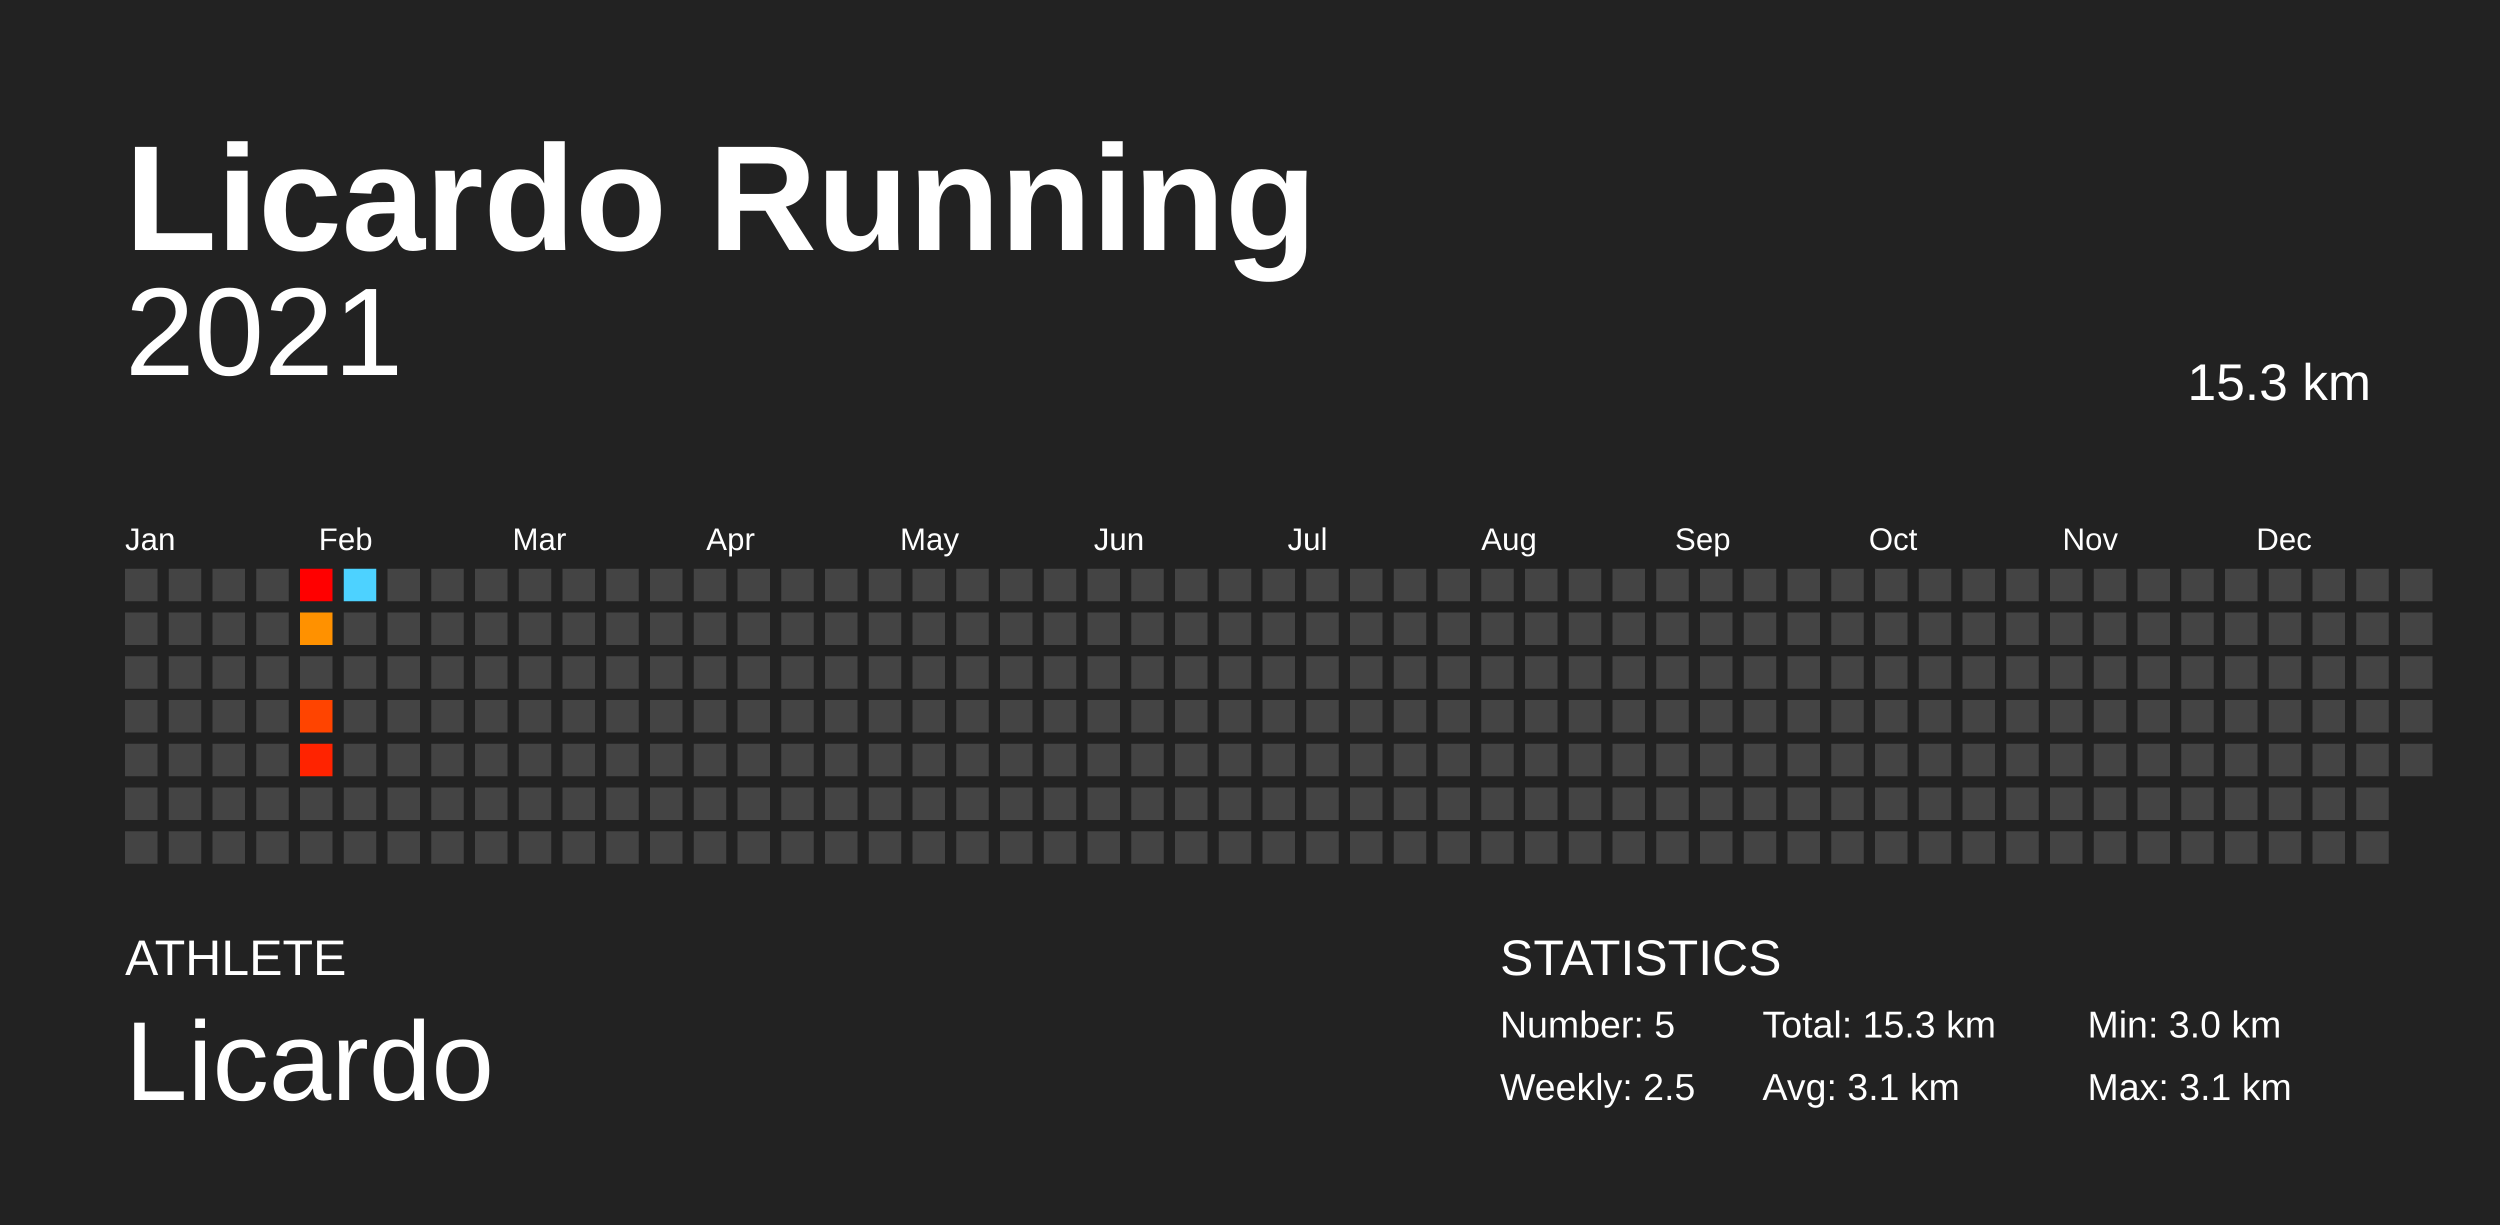
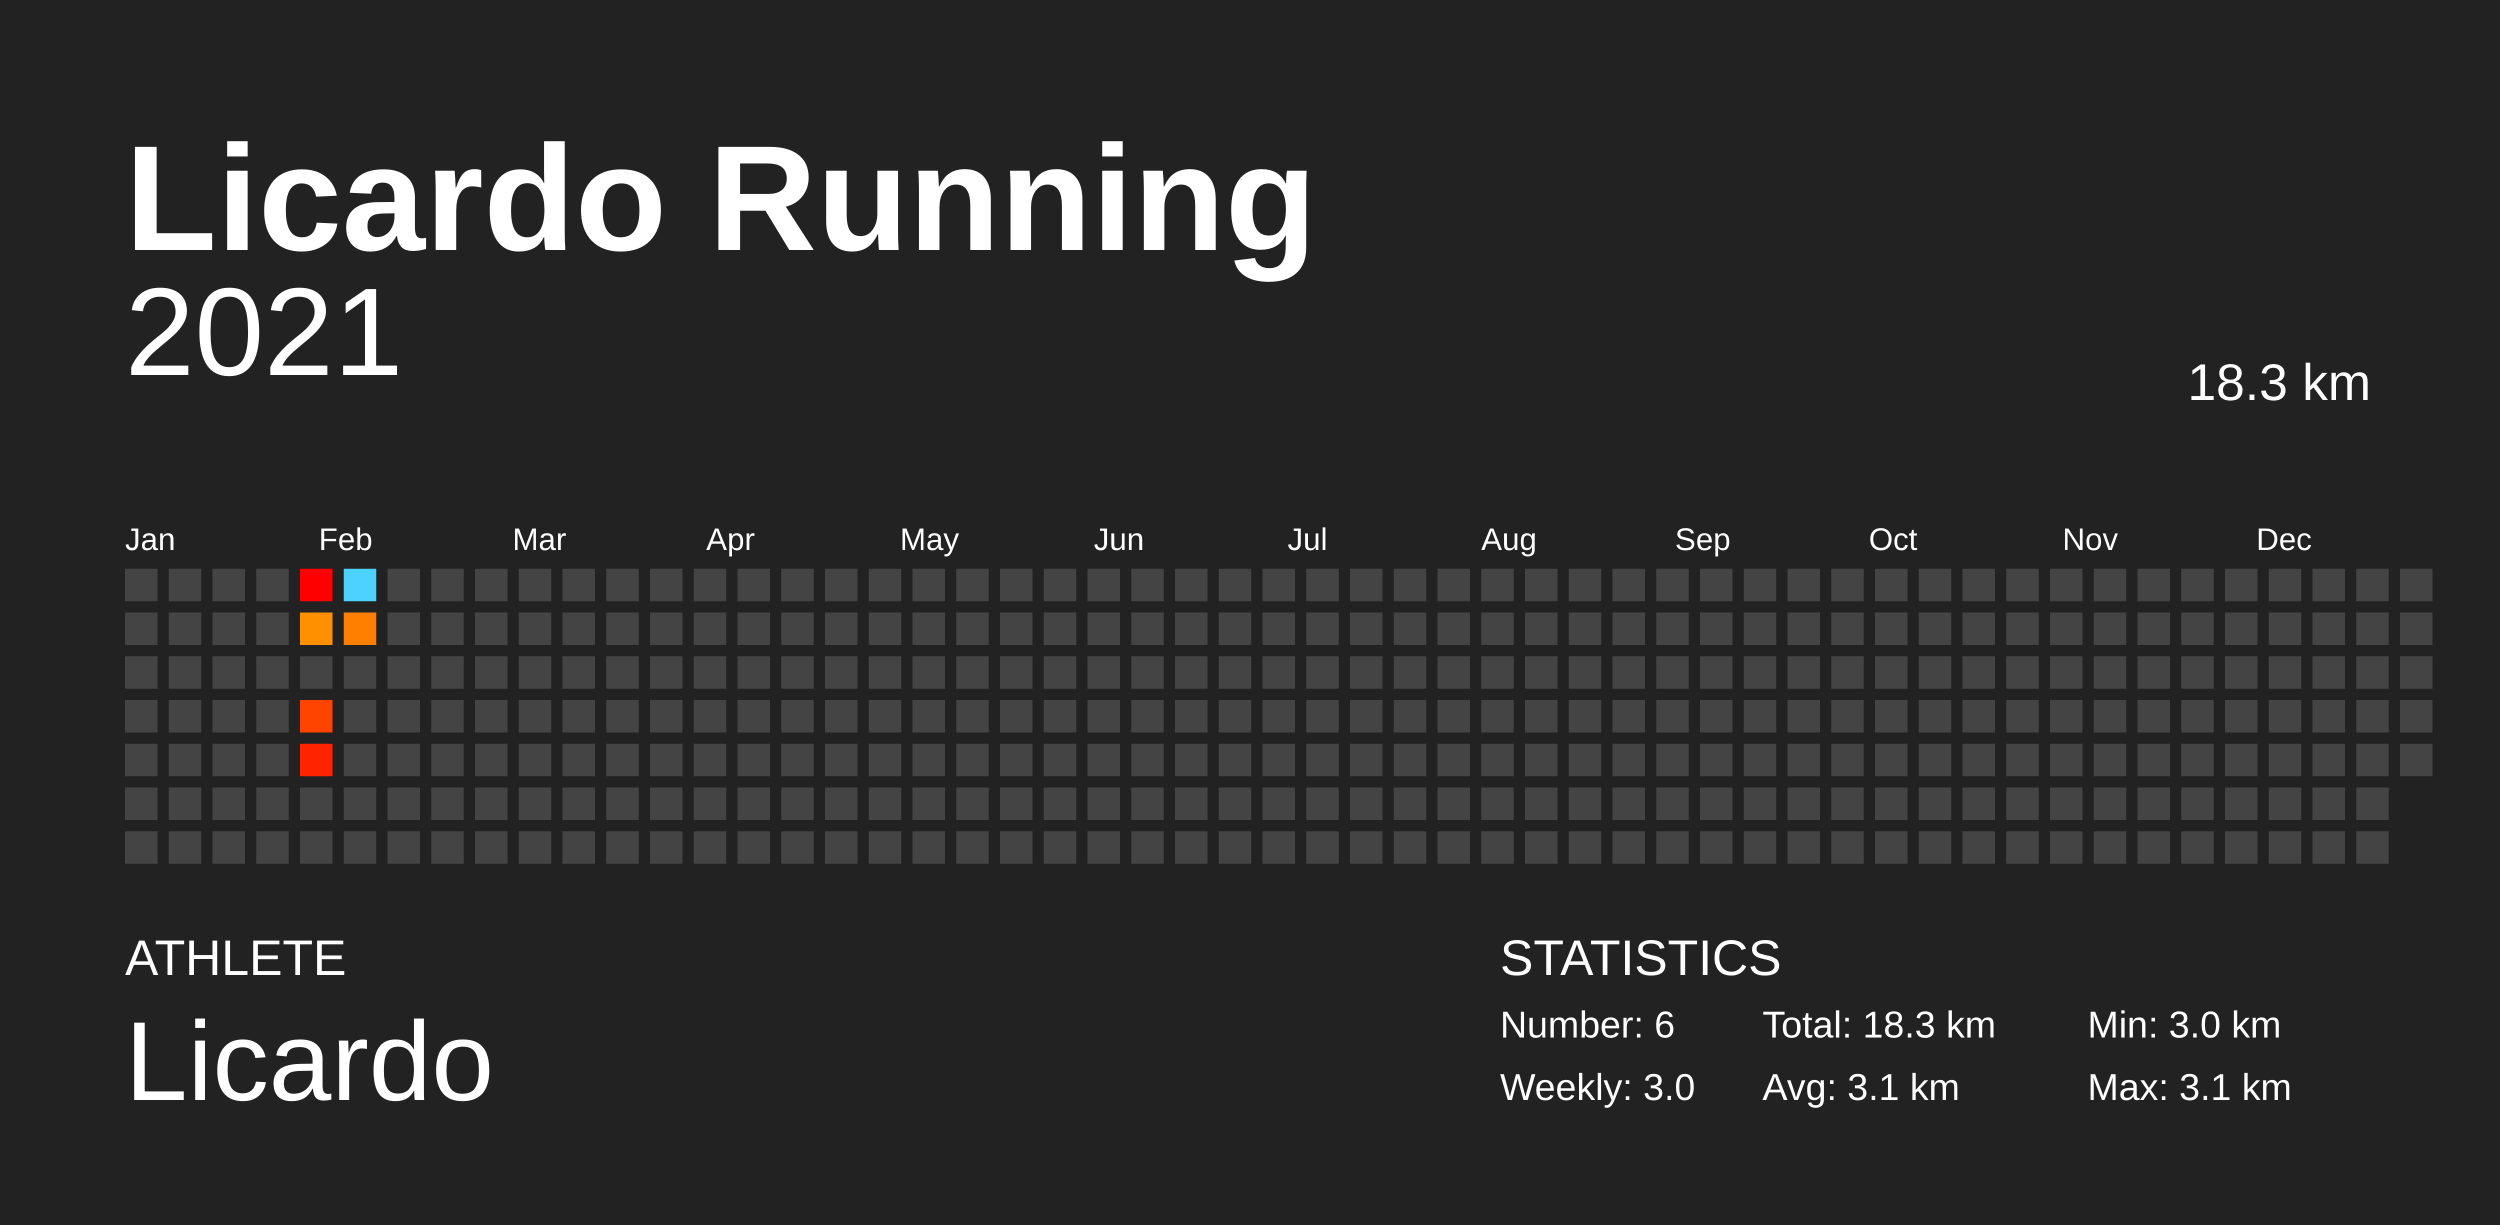
<svg xmlns="http://www.w3.org/2000/svg" baseProfile="full" height="98mm" version="1.1" viewBox="0,0,200,98" width="200mm">
  <defs />
  <rect fill="#222222" height="98" width="200" x="0" y="0" />
  <text fill="#FFFFFF" style="font-size:12px; font-family:Arial; font-weight:bold;" x="10" y="20">Licardo Running</text>
  <text fill="#FFFFFF" style="font-size:4px; font-family:Arial" x="10" y="78">ATHLETE</text>
  <text fill="#FFFFFF" style="font-size:9px; font-family:Arial" x="10" y="88">Licardo</text>
  <text fill="#FFFFFF" style="font-size:4px; font-family:Arial" x="120" y="78">STATISTICS</text>
-   <text fill="#FFFFFF" style="font-size:3px; font-family:Arial" x="120" y="83">Number: 5</text>
-   <text fill="#FFFFFF" style="font-size:3px; font-family:Arial" x="120" y="88">Weekly: 2.5</text>
-   <text fill="#FFFFFF" style="font-size:3px; font-family:Arial" x="141" y="83">Total: 15.3 km</text>
+   <text fill="#FFFFFF" style="font-size:3px; font-family:Arial" x="120" y="83">Number: 6</text>
+   <text fill="#FFFFFF" style="font-size:3px; font-family:Arial" x="120" y="88">Weekly: 3.0</text>
+   <text fill="#FFFFFF" style="font-size:3px; font-family:Arial" x="141" y="83">Total: 18.3 km</text>
  <text fill="#FFFFFF" style="font-size:3px; font-family:Arial" x="141" y="88">Avg: 3.1 km</text>
  <text fill="#FFFFFF" style="font-size:3px; font-family:Arial" x="167" y="83">Min: 3.0 km</text>
  <text fill="#FFFFFF" style="font-size:3px; font-family:Arial" x="167" y="88">Max: 3.1 km</text>
  <text alignment-baseline="hanging" fill="#FFFFFF" style="font-size:10.0px; font-family:Arial;" x="10" y="30">2021</text>
-   <text alignment-baseline="hanging" fill="#FFFFFF" style="font-size:4.125px; font-family:Arial;" x="175" y="32">15.3 km</text>
+   <text alignment-baseline="hanging" fill="#FFFFFF" style="font-size:4.125px; font-family:Arial;" x="175" y="32">18.3 km</text>
  <text fill="#FFFFFF" style="font-size:2.5px; font-family:Arial" x="10.0" y="44">Jan</text>
  <text fill="#FFFFFF" style="font-size:2.5px; font-family:Arial" x="25.5" y="44">Feb</text>
  <text fill="#FFFFFF" style="font-size:2.5px; font-family:Arial" x="41.0" y="44">Mar</text>
  <text fill="#FFFFFF" style="font-size:2.5px; font-family:Arial" x="56.5" y="44">Apr</text>
  <text fill="#FFFFFF" style="font-size:2.5px; font-family:Arial" x="72.0" y="44">May</text>
  <text fill="#FFFFFF" style="font-size:2.5px; font-family:Arial" x="87.5" y="44">Jun</text>
  <text fill="#FFFFFF" style="font-size:2.5px; font-family:Arial" x="103.0" y="44">Jul</text>
  <text fill="#FFFFFF" style="font-size:2.5px; font-family:Arial" x="118.5" y="44">Aug</text>
  <text fill="#FFFFFF" style="font-size:2.5px; font-family:Arial" x="134.0" y="44">Sep</text>
  <text fill="#FFFFFF" style="font-size:2.5px; font-family:Arial" x="149.5" y="44">Oct</text>
  <text fill="#FFFFFF" style="font-size:2.5px; font-family:Arial" x="165.0" y="44">Nov</text>
  <text fill="#FFFFFF" style="font-size:2.5px; font-family:Arial" x="180.5" y="44">Dec</text>
  <rect fill="#444444" height="2.6" width="2.6" x="10.0" y="45.5" />
  <rect fill="#444444" height="2.6" width="2.6" x="10.0" y="49.0" />
  <rect fill="#444444" height="2.6" width="2.6" x="10.0" y="52.5" />
  <rect fill="#444444" height="2.6" width="2.6" x="10.0" y="56.0" />
  <rect fill="#444444" height="2.6" width="2.6" x="10.0" y="59.5" />
  <rect fill="#444444" height="2.6" width="2.6" x="10.0" y="63.0" />
  <rect fill="#444444" height="2.6" width="2.6" x="10.0" y="66.5" />
  <rect fill="#444444" height="2.6" width="2.6" x="13.5" y="45.5" />
  <rect fill="#444444" height="2.6" width="2.6" x="13.5" y="49.0" />
  <rect fill="#444444" height="2.6" width="2.6" x="13.5" y="52.5" />
  <rect fill="#444444" height="2.6" width="2.6" x="13.5" y="56.0" />
  <rect fill="#444444" height="2.6" width="2.6" x="13.5" y="59.5" />
  <rect fill="#444444" height="2.6" width="2.6" x="13.5" y="63.0" />
  <rect fill="#444444" height="2.6" width="2.6" x="13.5" y="66.5" />
  <rect fill="#444444" height="2.6" width="2.6" x="17.0" y="45.5" />
  <rect fill="#444444" height="2.6" width="2.6" x="17.0" y="49.0" />
  <rect fill="#444444" height="2.6" width="2.6" x="17.0" y="52.5" />
  <rect fill="#444444" height="2.6" width="2.6" x="17.0" y="56.0" />
  <rect fill="#444444" height="2.6" width="2.6" x="17.0" y="59.5" />
  <rect fill="#444444" height="2.6" width="2.6" x="17.0" y="63.0" />
  <rect fill="#444444" height="2.6" width="2.6" x="17.0" y="66.5" />
  <rect fill="#444444" height="2.6" width="2.6" x="20.5" y="45.5" />
  <rect fill="#444444" height="2.6" width="2.6" x="20.5" y="49.0" />
  <rect fill="#444444" height="2.6" width="2.6" x="20.5" y="52.5" />
  <rect fill="#444444" height="2.6" width="2.6" x="20.5" y="56.0" />
  <rect fill="#444444" height="2.6" width="2.6" x="20.5" y="59.5" />
  <rect fill="#444444" height="2.6" width="2.6" x="20.5" y="63.0" />
  <rect fill="#444444" height="2.6" width="2.6" x="20.5" y="66.5" />
  <rect fill="#ff0000" height="2.6" width="2.6" x="24.0" y="45.5" />
  <rect fill="#ff9100" height="2.6" width="2.6" x="24.0" y="49.0" />
  <rect fill="#444444" height="2.6" width="2.6" x="24.0" y="52.5" />
  <rect fill="#ff4400" height="2.6" width="2.6" x="24.0" y="56.0" />
  <rect fill="#ff2300" height="2.6" width="2.6" x="24.0" y="59.5" />
  <rect fill="#444444" height="2.6" width="2.6" x="24.0" y="63.0" />
  <rect fill="#444444" height="2.6" width="2.6" x="24.0" y="66.5" />
  <rect fill="#4dd2ff" height="2.6" width="2.6" x="27.5" y="45.5" />
-   <rect fill="#444444" height="2.6" width="2.6" x="27.5" y="49.0" />
+   <rect fill="#ff7f00" height="2.6" width="2.6" x="27.5" y="49.0" />
  <rect fill="#444444" height="2.6" width="2.6" x="27.5" y="52.5" />
  <rect fill="#444444" height="2.6" width="2.6" x="27.5" y="56.0" />
  <rect fill="#444444" height="2.6" width="2.6" x="27.5" y="59.5" />
  <rect fill="#444444" height="2.6" width="2.6" x="27.5" y="63.0" />
  <rect fill="#444444" height="2.6" width="2.6" x="27.5" y="66.5" />
  <rect fill="#444444" height="2.6" width="2.6" x="31.0" y="45.5" />
  <rect fill="#444444" height="2.6" width="2.6" x="31.0" y="49.0" />
  <rect fill="#444444" height="2.6" width="2.6" x="31.0" y="52.5" />
  <rect fill="#444444" height="2.6" width="2.6" x="31.0" y="56.0" />
  <rect fill="#444444" height="2.6" width="2.6" x="31.0" y="59.5" />
  <rect fill="#444444" height="2.6" width="2.6" x="31.0" y="63.0" />
  <rect fill="#444444" height="2.6" width="2.6" x="31.0" y="66.5" />
  <rect fill="#444444" height="2.6" width="2.6" x="34.5" y="45.5" />
  <rect fill="#444444" height="2.6" width="2.6" x="34.5" y="49.0" />
  <rect fill="#444444" height="2.6" width="2.6" x="34.5" y="52.5" />
  <rect fill="#444444" height="2.6" width="2.6" x="34.5" y="56.0" />
  <rect fill="#444444" height="2.6" width="2.6" x="34.5" y="59.5" />
  <rect fill="#444444" height="2.6" width="2.6" x="34.5" y="63.0" />
  <rect fill="#444444" height="2.6" width="2.6" x="34.5" y="66.5" />
  <rect fill="#444444" height="2.6" width="2.6" x="38.0" y="45.5" />
  <rect fill="#444444" height="2.6" width="2.6" x="38.0" y="49.0" />
  <rect fill="#444444" height="2.6" width="2.6" x="38.0" y="52.5" />
  <rect fill="#444444" height="2.6" width="2.6" x="38.0" y="56.0" />
  <rect fill="#444444" height="2.6" width="2.6" x="38.0" y="59.5" />
  <rect fill="#444444" height="2.6" width="2.6" x="38.0" y="63.0" />
  <rect fill="#444444" height="2.6" width="2.6" x="38.0" y="66.5" />
  <rect fill="#444444" height="2.6" width="2.6" x="41.5" y="45.5" />
  <rect fill="#444444" height="2.6" width="2.6" x="41.5" y="49.0" />
  <rect fill="#444444" height="2.6" width="2.6" x="41.5" y="52.5" />
  <rect fill="#444444" height="2.6" width="2.6" x="41.5" y="56.0" />
  <rect fill="#444444" height="2.6" width="2.6" x="41.5" y="59.5" />
  <rect fill="#444444" height="2.6" width="2.6" x="41.5" y="63.0" />
  <rect fill="#444444" height="2.6" width="2.6" x="41.5" y="66.5" />
  <rect fill="#444444" height="2.6" width="2.6" x="45.0" y="45.5" />
  <rect fill="#444444" height="2.6" width="2.6" x="45.0" y="49.0" />
  <rect fill="#444444" height="2.6" width="2.6" x="45.0" y="52.5" />
  <rect fill="#444444" height="2.6" width="2.6" x="45.0" y="56.0" />
  <rect fill="#444444" height="2.6" width="2.6" x="45.0" y="59.5" />
  <rect fill="#444444" height="2.6" width="2.6" x="45.0" y="63.0" />
  <rect fill="#444444" height="2.6" width="2.6" x="45.0" y="66.5" />
  <rect fill="#444444" height="2.6" width="2.6" x="48.5" y="45.5" />
  <rect fill="#444444" height="2.6" width="2.6" x="48.5" y="49.0" />
  <rect fill="#444444" height="2.6" width="2.6" x="48.5" y="52.5" />
  <rect fill="#444444" height="2.6" width="2.6" x="48.5" y="56.0" />
  <rect fill="#444444" height="2.6" width="2.6" x="48.5" y="59.5" />
  <rect fill="#444444" height="2.6" width="2.6" x="48.5" y="63.0" />
  <rect fill="#444444" height="2.6" width="2.6" x="48.5" y="66.5" />
  <rect fill="#444444" height="2.6" width="2.6" x="52.0" y="45.5" />
  <rect fill="#444444" height="2.6" width="2.6" x="52.0" y="49.0" />
  <rect fill="#444444" height="2.6" width="2.6" x="52.0" y="52.5" />
  <rect fill="#444444" height="2.6" width="2.6" x="52.0" y="56.0" />
  <rect fill="#444444" height="2.6" width="2.6" x="52.0" y="59.5" />
  <rect fill="#444444" height="2.6" width="2.6" x="52.0" y="63.0" />
  <rect fill="#444444" height="2.6" width="2.6" x="52.0" y="66.5" />
  <rect fill="#444444" height="2.6" width="2.6" x="55.5" y="45.5" />
  <rect fill="#444444" height="2.6" width="2.6" x="55.5" y="49.0" />
  <rect fill="#444444" height="2.6" width="2.6" x="55.5" y="52.5" />
  <rect fill="#444444" height="2.6" width="2.6" x="55.5" y="56.0" />
  <rect fill="#444444" height="2.6" width="2.6" x="55.5" y="59.5" />
  <rect fill="#444444" height="2.6" width="2.6" x="55.5" y="63.0" />
  <rect fill="#444444" height="2.6" width="2.6" x="55.5" y="66.5" />
  <rect fill="#444444" height="2.6" width="2.6" x="59.0" y="45.5" />
  <rect fill="#444444" height="2.6" width="2.6" x="59.0" y="49.0" />
  <rect fill="#444444" height="2.6" width="2.6" x="59.0" y="52.5" />
  <rect fill="#444444" height="2.6" width="2.6" x="59.0" y="56.0" />
  <rect fill="#444444" height="2.6" width="2.6" x="59.0" y="59.5" />
  <rect fill="#444444" height="2.6" width="2.6" x="59.0" y="63.0" />
  <rect fill="#444444" height="2.6" width="2.6" x="59.0" y="66.5" />
  <rect fill="#444444" height="2.6" width="2.6" x="62.5" y="45.5" />
  <rect fill="#444444" height="2.6" width="2.6" x="62.5" y="49.0" />
  <rect fill="#444444" height="2.6" width="2.6" x="62.5" y="52.5" />
  <rect fill="#444444" height="2.6" width="2.6" x="62.5" y="56.0" />
  <rect fill="#444444" height="2.6" width="2.6" x="62.5" y="59.5" />
  <rect fill="#444444" height="2.6" width="2.6" x="62.5" y="63.0" />
  <rect fill="#444444" height="2.6" width="2.6" x="62.5" y="66.5" />
  <rect fill="#444444" height="2.6" width="2.6" x="66.0" y="45.5" />
  <rect fill="#444444" height="2.6" width="2.6" x="66.0" y="49.0" />
  <rect fill="#444444" height="2.6" width="2.6" x="66.0" y="52.5" />
  <rect fill="#444444" height="2.6" width="2.6" x="66.0" y="56.0" />
  <rect fill="#444444" height="2.6" width="2.6" x="66.0" y="59.5" />
  <rect fill="#444444" height="2.6" width="2.6" x="66.0" y="63.0" />
  <rect fill="#444444" height="2.6" width="2.6" x="66.0" y="66.5" />
  <rect fill="#444444" height="2.6" width="2.6" x="69.5" y="45.5" />
  <rect fill="#444444" height="2.6" width="2.6" x="69.5" y="49.0" />
  <rect fill="#444444" height="2.6" width="2.6" x="69.5" y="52.5" />
  <rect fill="#444444" height="2.6" width="2.6" x="69.5" y="56.0" />
  <rect fill="#444444" height="2.6" width="2.6" x="69.5" y="59.5" />
  <rect fill="#444444" height="2.6" width="2.6" x="69.5" y="63.0" />
  <rect fill="#444444" height="2.6" width="2.6" x="69.5" y="66.5" />
  <rect fill="#444444" height="2.6" width="2.6" x="73.0" y="45.5" />
  <rect fill="#444444" height="2.6" width="2.6" x="73.0" y="49.0" />
  <rect fill="#444444" height="2.6" width="2.6" x="73.0" y="52.5" />
  <rect fill="#444444" height="2.6" width="2.6" x="73.0" y="56.0" />
  <rect fill="#444444" height="2.6" width="2.6" x="73.0" y="59.5" />
  <rect fill="#444444" height="2.6" width="2.6" x="73.0" y="63.0" />
  <rect fill="#444444" height="2.6" width="2.6" x="73.0" y="66.5" />
  <rect fill="#444444" height="2.6" width="2.6" x="76.5" y="45.5" />
  <rect fill="#444444" height="2.6" width="2.6" x="76.5" y="49.0" />
  <rect fill="#444444" height="2.6" width="2.6" x="76.5" y="52.5" />
  <rect fill="#444444" height="2.6" width="2.6" x="76.5" y="56.0" />
  <rect fill="#444444" height="2.6" width="2.6" x="76.5" y="59.5" />
  <rect fill="#444444" height="2.6" width="2.6" x="76.5" y="63.0" />
  <rect fill="#444444" height="2.6" width="2.6" x="76.5" y="66.5" />
  <rect fill="#444444" height="2.6" width="2.6" x="80.0" y="45.5" />
  <rect fill="#444444" height="2.6" width="2.6" x="80.0" y="49.0" />
  <rect fill="#444444" height="2.6" width="2.6" x="80.0" y="52.5" />
  <rect fill="#444444" height="2.6" width="2.6" x="80.0" y="56.0" />
  <rect fill="#444444" height="2.6" width="2.6" x="80.0" y="59.5" />
  <rect fill="#444444" height="2.6" width="2.6" x="80.0" y="63.0" />
  <rect fill="#444444" height="2.6" width="2.6" x="80.0" y="66.5" />
  <rect fill="#444444" height="2.6" width="2.6" x="83.5" y="45.5" />
  <rect fill="#444444" height="2.6" width="2.6" x="83.5" y="49.0" />
  <rect fill="#444444" height="2.6" width="2.6" x="83.5" y="52.5" />
  <rect fill="#444444" height="2.6" width="2.6" x="83.5" y="56.0" />
  <rect fill="#444444" height="2.6" width="2.6" x="83.5" y="59.5" />
  <rect fill="#444444" height="2.6" width="2.6" x="83.5" y="63.0" />
  <rect fill="#444444" height="2.6" width="2.6" x="83.5" y="66.5" />
  <rect fill="#444444" height="2.6" width="2.6" x="87.0" y="45.5" />
  <rect fill="#444444" height="2.6" width="2.6" x="87.0" y="49.0" />
  <rect fill="#444444" height="2.6" width="2.6" x="87.0" y="52.5" />
  <rect fill="#444444" height="2.6" width="2.6" x="87.0" y="56.0" />
  <rect fill="#444444" height="2.6" width="2.6" x="87.0" y="59.5" />
  <rect fill="#444444" height="2.6" width="2.6" x="87.0" y="63.0" />
  <rect fill="#444444" height="2.6" width="2.6" x="87.0" y="66.5" />
  <rect fill="#444444" height="2.6" width="2.6" x="90.5" y="45.5" />
  <rect fill="#444444" height="2.6" width="2.6" x="90.5" y="49.0" />
  <rect fill="#444444" height="2.6" width="2.6" x="90.5" y="52.5" />
  <rect fill="#444444" height="2.6" width="2.6" x="90.5" y="56.0" />
  <rect fill="#444444" height="2.6" width="2.6" x="90.5" y="59.5" />
  <rect fill="#444444" height="2.6" width="2.6" x="90.5" y="63.0" />
  <rect fill="#444444" height="2.6" width="2.6" x="90.5" y="66.5" />
  <rect fill="#444444" height="2.6" width="2.6" x="94.0" y="45.5" />
  <rect fill="#444444" height="2.6" width="2.6" x="94.0" y="49.0" />
  <rect fill="#444444" height="2.6" width="2.6" x="94.0" y="52.5" />
  <rect fill="#444444" height="2.6" width="2.6" x="94.0" y="56.0" />
  <rect fill="#444444" height="2.6" width="2.6" x="94.0" y="59.5" />
  <rect fill="#444444" height="2.6" width="2.6" x="94.0" y="63.0" />
  <rect fill="#444444" height="2.6" width="2.6" x="94.0" y="66.5" />
  <rect fill="#444444" height="2.6" width="2.6" x="97.5" y="45.5" />
  <rect fill="#444444" height="2.6" width="2.6" x="97.5" y="49.0" />
  <rect fill="#444444" height="2.6" width="2.6" x="97.5" y="52.5" />
  <rect fill="#444444" height="2.6" width="2.6" x="97.5" y="56.0" />
  <rect fill="#444444" height="2.6" width="2.6" x="97.5" y="59.5" />
  <rect fill="#444444" height="2.6" width="2.6" x="97.5" y="63.0" />
  <rect fill="#444444" height="2.6" width="2.6" x="97.5" y="66.5" />
  <rect fill="#444444" height="2.6" width="2.6" x="101.0" y="45.5" />
  <rect fill="#444444" height="2.6" width="2.6" x="101.0" y="49.0" />
  <rect fill="#444444" height="2.6" width="2.6" x="101.0" y="52.5" />
  <rect fill="#444444" height="2.6" width="2.6" x="101.0" y="56.0" />
  <rect fill="#444444" height="2.6" width="2.6" x="101.0" y="59.5" />
  <rect fill="#444444" height="2.6" width="2.6" x="101.0" y="63.0" />
  <rect fill="#444444" height="2.6" width="2.6" x="101.0" y="66.5" />
  <rect fill="#444444" height="2.6" width="2.6" x="104.5" y="45.5" />
  <rect fill="#444444" height="2.6" width="2.6" x="104.5" y="49.0" />
  <rect fill="#444444" height="2.6" width="2.6" x="104.5" y="52.5" />
  <rect fill="#444444" height="2.6" width="2.6" x="104.5" y="56.0" />
  <rect fill="#444444" height="2.6" width="2.6" x="104.5" y="59.5" />
  <rect fill="#444444" height="2.6" width="2.6" x="104.5" y="63.0" />
  <rect fill="#444444" height="2.6" width="2.6" x="104.5" y="66.5" />
  <rect fill="#444444" height="2.6" width="2.6" x="108.0" y="45.5" />
  <rect fill="#444444" height="2.6" width="2.6" x="108.0" y="49.0" />
  <rect fill="#444444" height="2.6" width="2.6" x="108.0" y="52.5" />
  <rect fill="#444444" height="2.6" width="2.6" x="108.0" y="56.0" />
  <rect fill="#444444" height="2.6" width="2.6" x="108.0" y="59.5" />
  <rect fill="#444444" height="2.6" width="2.6" x="108.0" y="63.0" />
  <rect fill="#444444" height="2.6" width="2.6" x="108.0" y="66.5" />
  <rect fill="#444444" height="2.6" width="2.6" x="111.5" y="45.5" />
  <rect fill="#444444" height="2.6" width="2.6" x="111.5" y="49.0" />
  <rect fill="#444444" height="2.6" width="2.6" x="111.5" y="52.5" />
  <rect fill="#444444" height="2.6" width="2.6" x="111.5" y="56.0" />
  <rect fill="#444444" height="2.6" width="2.6" x="111.5" y="59.5" />
  <rect fill="#444444" height="2.6" width="2.6" x="111.5" y="63.0" />
  <rect fill="#444444" height="2.6" width="2.6" x="111.5" y="66.5" />
  <rect fill="#444444" height="2.6" width="2.6" x="115.0" y="45.5" />
  <rect fill="#444444" height="2.6" width="2.6" x="115.0" y="49.0" />
  <rect fill="#444444" height="2.6" width="2.6" x="115.0" y="52.5" />
  <rect fill="#444444" height="2.6" width="2.6" x="115.0" y="56.0" />
  <rect fill="#444444" height="2.6" width="2.6" x="115.0" y="59.5" />
  <rect fill="#444444" height="2.6" width="2.6" x="115.0" y="63.0" />
  <rect fill="#444444" height="2.6" width="2.6" x="115.0" y="66.5" />
  <rect fill="#444444" height="2.6" width="2.6" x="118.5" y="45.5" />
  <rect fill="#444444" height="2.6" width="2.6" x="118.5" y="49.0" />
  <rect fill="#444444" height="2.6" width="2.6" x="118.5" y="52.5" />
  <rect fill="#444444" height="2.6" width="2.6" x="118.5" y="56.0" />
  <rect fill="#444444" height="2.6" width="2.6" x="118.5" y="59.5" />
  <rect fill="#444444" height="2.6" width="2.6" x="118.5" y="63.0" />
  <rect fill="#444444" height="2.6" width="2.6" x="118.5" y="66.5" />
  <rect fill="#444444" height="2.6" width="2.6" x="122.0" y="45.5" />
  <rect fill="#444444" height="2.6" width="2.6" x="122.0" y="49.0" />
  <rect fill="#444444" height="2.6" width="2.6" x="122.0" y="52.5" />
  <rect fill="#444444" height="2.6" width="2.6" x="122.0" y="56.0" />
  <rect fill="#444444" height="2.6" width="2.6" x="122.0" y="59.5" />
  <rect fill="#444444" height="2.6" width="2.6" x="122.0" y="63.0" />
  <rect fill="#444444" height="2.6" width="2.6" x="122.0" y="66.5" />
  <rect fill="#444444" height="2.6" width="2.6" x="125.5" y="45.5" />
  <rect fill="#444444" height="2.6" width="2.6" x="125.5" y="49.0" />
  <rect fill="#444444" height="2.6" width="2.6" x="125.5" y="52.5" />
  <rect fill="#444444" height="2.6" width="2.6" x="125.5" y="56.0" />
  <rect fill="#444444" height="2.6" width="2.6" x="125.5" y="59.5" />
  <rect fill="#444444" height="2.6" width="2.6" x="125.5" y="63.0" />
  <rect fill="#444444" height="2.6" width="2.6" x="125.5" y="66.5" />
  <rect fill="#444444" height="2.6" width="2.6" x="129.0" y="45.5" />
  <rect fill="#444444" height="2.6" width="2.6" x="129.0" y="49.0" />
  <rect fill="#444444" height="2.6" width="2.6" x="129.0" y="52.5" />
  <rect fill="#444444" height="2.6" width="2.6" x="129.0" y="56.0" />
  <rect fill="#444444" height="2.6" width="2.6" x="129.0" y="59.5" />
  <rect fill="#444444" height="2.6" width="2.6" x="129.0" y="63.0" />
  <rect fill="#444444" height="2.6" width="2.6" x="129.0" y="66.5" />
  <rect fill="#444444" height="2.6" width="2.6" x="132.5" y="45.5" />
  <rect fill="#444444" height="2.6" width="2.6" x="132.5" y="49.0" />
  <rect fill="#444444" height="2.6" width="2.6" x="132.5" y="52.5" />
  <rect fill="#444444" height="2.6" width="2.6" x="132.5" y="56.0" />
  <rect fill="#444444" height="2.6" width="2.6" x="132.5" y="59.5" />
  <rect fill="#444444" height="2.6" width="2.6" x="132.5" y="63.0" />
  <rect fill="#444444" height="2.6" width="2.6" x="132.5" y="66.5" />
  <rect fill="#444444" height="2.6" width="2.6" x="136.0" y="45.5" />
  <rect fill="#444444" height="2.6" width="2.6" x="136.0" y="49.0" />
  <rect fill="#444444" height="2.6" width="2.6" x="136.0" y="52.5" />
  <rect fill="#444444" height="2.6" width="2.6" x="136.0" y="56.0" />
  <rect fill="#444444" height="2.6" width="2.6" x="136.0" y="59.5" />
  <rect fill="#444444" height="2.6" width="2.6" x="136.0" y="63.0" />
  <rect fill="#444444" height="2.6" width="2.6" x="136.0" y="66.5" />
  <rect fill="#444444" height="2.6" width="2.6" x="139.5" y="45.5" />
  <rect fill="#444444" height="2.6" width="2.6" x="139.5" y="49.0" />
  <rect fill="#444444" height="2.6" width="2.6" x="139.5" y="52.5" />
  <rect fill="#444444" height="2.6" width="2.6" x="139.5" y="56.0" />
  <rect fill="#444444" height="2.6" width="2.6" x="139.5" y="59.5" />
  <rect fill="#444444" height="2.6" width="2.6" x="139.5" y="63.0" />
  <rect fill="#444444" height="2.6" width="2.6" x="139.5" y="66.5" />
  <rect fill="#444444" height="2.6" width="2.6" x="143.0" y="45.5" />
  <rect fill="#444444" height="2.6" width="2.6" x="143.0" y="49.0" />
  <rect fill="#444444" height="2.6" width="2.6" x="143.0" y="52.5" />
  <rect fill="#444444" height="2.6" width="2.6" x="143.0" y="56.0" />
  <rect fill="#444444" height="2.6" width="2.6" x="143.0" y="59.5" />
  <rect fill="#444444" height="2.6" width="2.6" x="143.0" y="63.0" />
  <rect fill="#444444" height="2.6" width="2.6" x="143.0" y="66.5" />
  <rect fill="#444444" height="2.6" width="2.6" x="146.5" y="45.5" />
  <rect fill="#444444" height="2.6" width="2.6" x="146.5" y="49.0" />
  <rect fill="#444444" height="2.6" width="2.6" x="146.5" y="52.5" />
  <rect fill="#444444" height="2.6" width="2.6" x="146.5" y="56.0" />
  <rect fill="#444444" height="2.6" width="2.6" x="146.5" y="59.5" />
  <rect fill="#444444" height="2.6" width="2.6" x="146.5" y="63.0" />
  <rect fill="#444444" height="2.6" width="2.6" x="146.5" y="66.5" />
  <rect fill="#444444" height="2.6" width="2.6" x="150.0" y="45.5" />
  <rect fill="#444444" height="2.6" width="2.6" x="150.0" y="49.0" />
  <rect fill="#444444" height="2.6" width="2.6" x="150.0" y="52.5" />
  <rect fill="#444444" height="2.6" width="2.6" x="150.0" y="56.0" />
  <rect fill="#444444" height="2.6" width="2.6" x="150.0" y="59.5" />
  <rect fill="#444444" height="2.6" width="2.6" x="150.0" y="63.0" />
  <rect fill="#444444" height="2.6" width="2.6" x="150.0" y="66.5" />
  <rect fill="#444444" height="2.6" width="2.6" x="153.5" y="45.5" />
  <rect fill="#444444" height="2.6" width="2.6" x="153.5" y="49.0" />
  <rect fill="#444444" height="2.6" width="2.6" x="153.5" y="52.5" />
  <rect fill="#444444" height="2.6" width="2.6" x="153.5" y="56.0" />
  <rect fill="#444444" height="2.6" width="2.6" x="153.5" y="59.5" />
  <rect fill="#444444" height="2.6" width="2.6" x="153.5" y="63.0" />
  <rect fill="#444444" height="2.6" width="2.6" x="153.5" y="66.5" />
  <rect fill="#444444" height="2.6" width="2.6" x="157.0" y="45.5" />
  <rect fill="#444444" height="2.6" width="2.6" x="157.0" y="49.0" />
  <rect fill="#444444" height="2.6" width="2.6" x="157.0" y="52.5" />
  <rect fill="#444444" height="2.6" width="2.6" x="157.0" y="56.0" />
  <rect fill="#444444" height="2.6" width="2.6" x="157.0" y="59.5" />
  <rect fill="#444444" height="2.6" width="2.6" x="157.0" y="63.0" />
  <rect fill="#444444" height="2.6" width="2.6" x="157.0" y="66.5" />
  <rect fill="#444444" height="2.6" width="2.6" x="160.5" y="45.5" />
  <rect fill="#444444" height="2.6" width="2.6" x="160.5" y="49.0" />
  <rect fill="#444444" height="2.6" width="2.6" x="160.5" y="52.5" />
  <rect fill="#444444" height="2.6" width="2.6" x="160.5" y="56.0" />
  <rect fill="#444444" height="2.6" width="2.6" x="160.5" y="59.5" />
  <rect fill="#444444" height="2.6" width="2.6" x="160.5" y="63.0" />
  <rect fill="#444444" height="2.6" width="2.6" x="160.5" y="66.5" />
  <rect fill="#444444" height="2.6" width="2.6" x="164.0" y="45.5" />
  <rect fill="#444444" height="2.6" width="2.6" x="164.0" y="49.0" />
  <rect fill="#444444" height="2.6" width="2.6" x="164.0" y="52.5" />
  <rect fill="#444444" height="2.6" width="2.6" x="164.0" y="56.0" />
  <rect fill="#444444" height="2.6" width="2.6" x="164.0" y="59.5" />
  <rect fill="#444444" height="2.6" width="2.6" x="164.0" y="63.0" />
  <rect fill="#444444" height="2.6" width="2.6" x="164.0" y="66.5" />
  <rect fill="#444444" height="2.6" width="2.6" x="167.5" y="45.5" />
  <rect fill="#444444" height="2.6" width="2.6" x="167.5" y="49.0" />
  <rect fill="#444444" height="2.6" width="2.6" x="167.5" y="52.5" />
  <rect fill="#444444" height="2.6" width="2.6" x="167.5" y="56.0" />
  <rect fill="#444444" height="2.6" width="2.6" x="167.5" y="59.5" />
  <rect fill="#444444" height="2.6" width="2.6" x="167.5" y="63.0" />
  <rect fill="#444444" height="2.6" width="2.6" x="167.5" y="66.5" />
  <rect fill="#444444" height="2.6" width="2.6" x="171.0" y="45.5" />
  <rect fill="#444444" height="2.6" width="2.6" x="171.0" y="49.0" />
  <rect fill="#444444" height="2.6" width="2.6" x="171.0" y="52.5" />
  <rect fill="#444444" height="2.6" width="2.6" x="171.0" y="56.0" />
  <rect fill="#444444" height="2.6" width="2.6" x="171.0" y="59.5" />
  <rect fill="#444444" height="2.6" width="2.6" x="171.0" y="63.0" />
  <rect fill="#444444" height="2.6" width="2.6" x="171.0" y="66.5" />
  <rect fill="#444444" height="2.6" width="2.6" x="174.5" y="45.5" />
  <rect fill="#444444" height="2.6" width="2.6" x="174.5" y="49.0" />
  <rect fill="#444444" height="2.6" width="2.6" x="174.5" y="52.5" />
  <rect fill="#444444" height="2.6" width="2.6" x="174.5" y="56.0" />
  <rect fill="#444444" height="2.6" width="2.6" x="174.5" y="59.5" />
  <rect fill="#444444" height="2.6" width="2.6" x="174.5" y="63.0" />
  <rect fill="#444444" height="2.6" width="2.6" x="174.5" y="66.5" />
  <rect fill="#444444" height="2.6" width="2.6" x="178.0" y="45.5" />
  <rect fill="#444444" height="2.6" width="2.6" x="178.0" y="49.0" />
  <rect fill="#444444" height="2.6" width="2.6" x="178.0" y="52.5" />
  <rect fill="#444444" height="2.6" width="2.6" x="178.0" y="56.0" />
  <rect fill="#444444" height="2.6" width="2.6" x="178.0" y="59.5" />
  <rect fill="#444444" height="2.6" width="2.6" x="178.0" y="63.0" />
  <rect fill="#444444" height="2.6" width="2.6" x="178.0" y="66.5" />
  <rect fill="#444444" height="2.6" width="2.6" x="181.5" y="45.5" />
  <rect fill="#444444" height="2.6" width="2.6" x="181.5" y="49.0" />
  <rect fill="#444444" height="2.6" width="2.6" x="181.5" y="52.5" />
  <rect fill="#444444" height="2.6" width="2.6" x="181.5" y="56.0" />
  <rect fill="#444444" height="2.6" width="2.6" x="181.5" y="59.5" />
  <rect fill="#444444" height="2.6" width="2.6" x="181.5" y="63.0" />
  <rect fill="#444444" height="2.6" width="2.6" x="181.5" y="66.5" />
  <rect fill="#444444" height="2.6" width="2.6" x="185.0" y="45.5" />
  <rect fill="#444444" height="2.6" width="2.6" x="185.0" y="49.0" />
  <rect fill="#444444" height="2.6" width="2.6" x="185.0" y="52.5" />
  <rect fill="#444444" height="2.6" width="2.6" x="185.0" y="56.0" />
  <rect fill="#444444" height="2.6" width="2.6" x="185.0" y="59.5" />
  <rect fill="#444444" height="2.6" width="2.6" x="185.0" y="63.0" />
  <rect fill="#444444" height="2.6" width="2.6" x="185.0" y="66.5" />
  <rect fill="#444444" height="2.6" width="2.6" x="188.5" y="45.5" />
  <rect fill="#444444" height="2.6" width="2.6" x="188.5" y="49.0" />
  <rect fill="#444444" height="2.6" width="2.6" x="188.5" y="52.5" />
  <rect fill="#444444" height="2.6" width="2.6" x="188.5" y="56.0" />
  <rect fill="#444444" height="2.6" width="2.6" x="188.5" y="59.5" />
  <rect fill="#444444" height="2.6" width="2.6" x="188.5" y="63.0" />
  <rect fill="#444444" height="2.6" width="2.6" x="188.5" y="66.5" />
  <rect fill="#444444" height="2.6" width="2.6" x="192.0" y="45.5" />
  <rect fill="#444444" height="2.6" width="2.6" x="192.0" y="49.0" />
  <rect fill="#444444" height="2.6" width="2.6" x="192.0" y="52.5" />
  <rect fill="#444444" height="2.6" width="2.6" x="192.0" y="56.0" />
  <rect fill="#444444" height="2.6" width="2.6" x="192.0" y="59.5" />
</svg>
